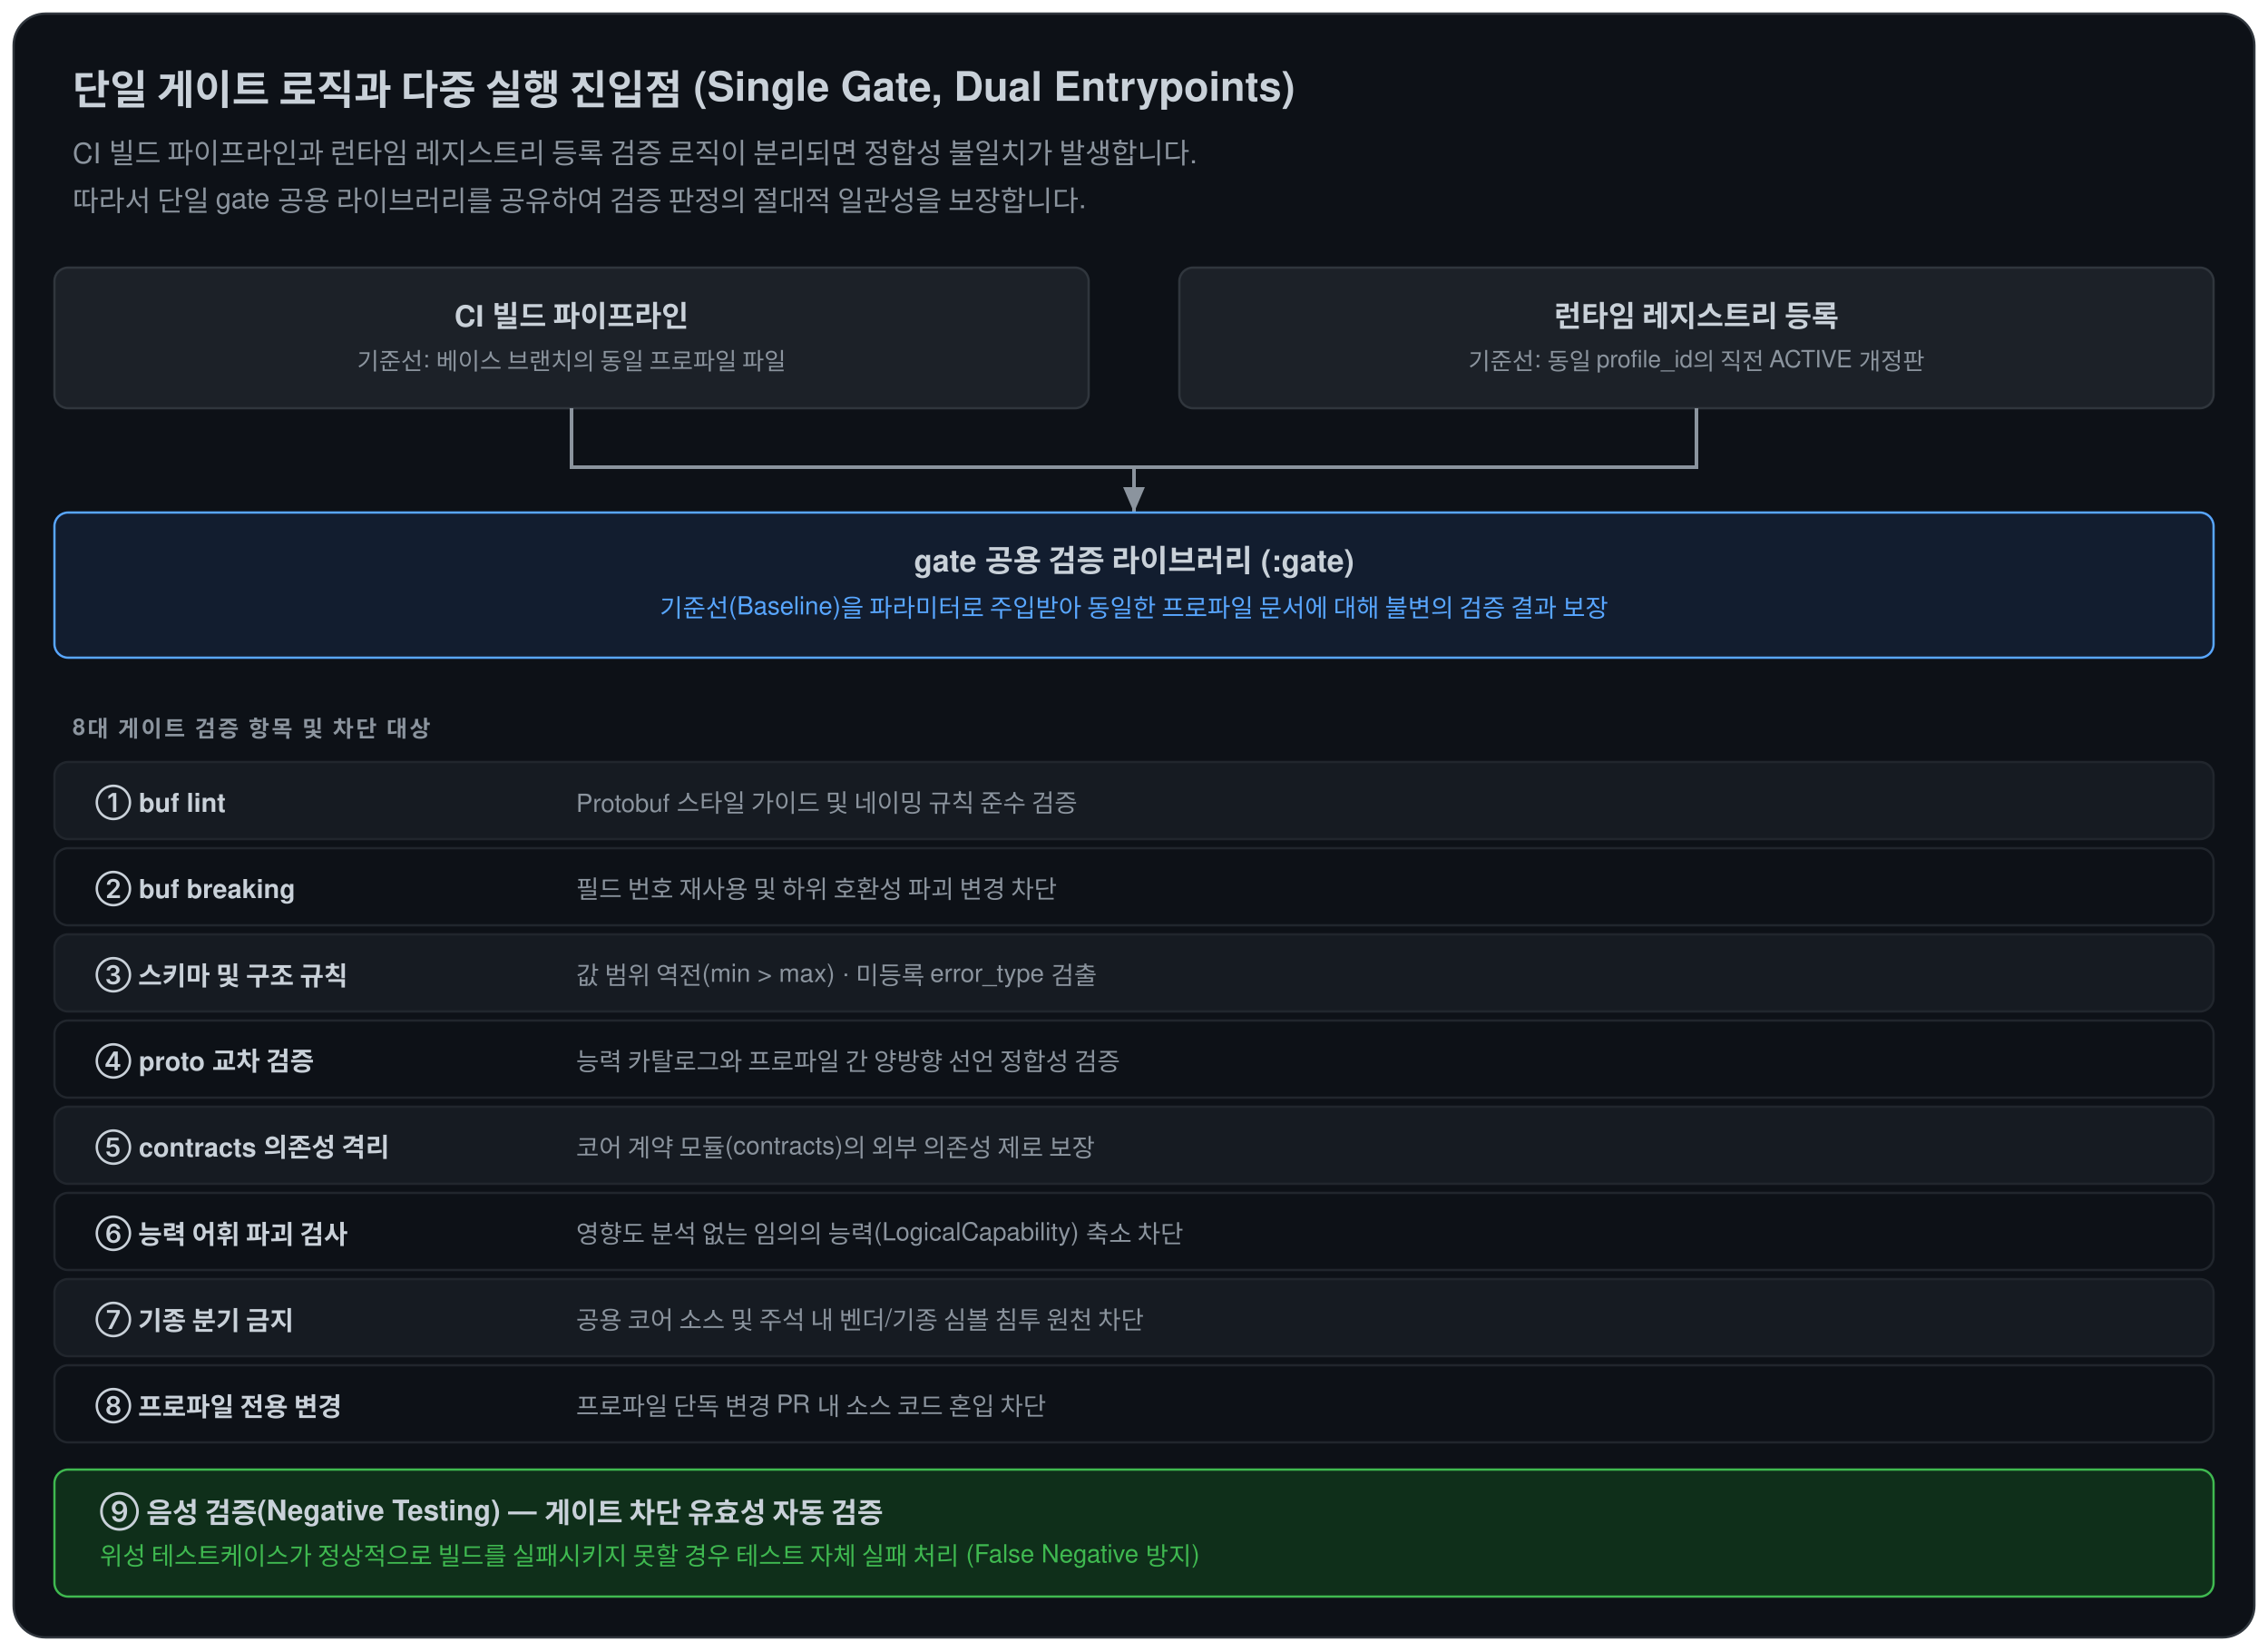
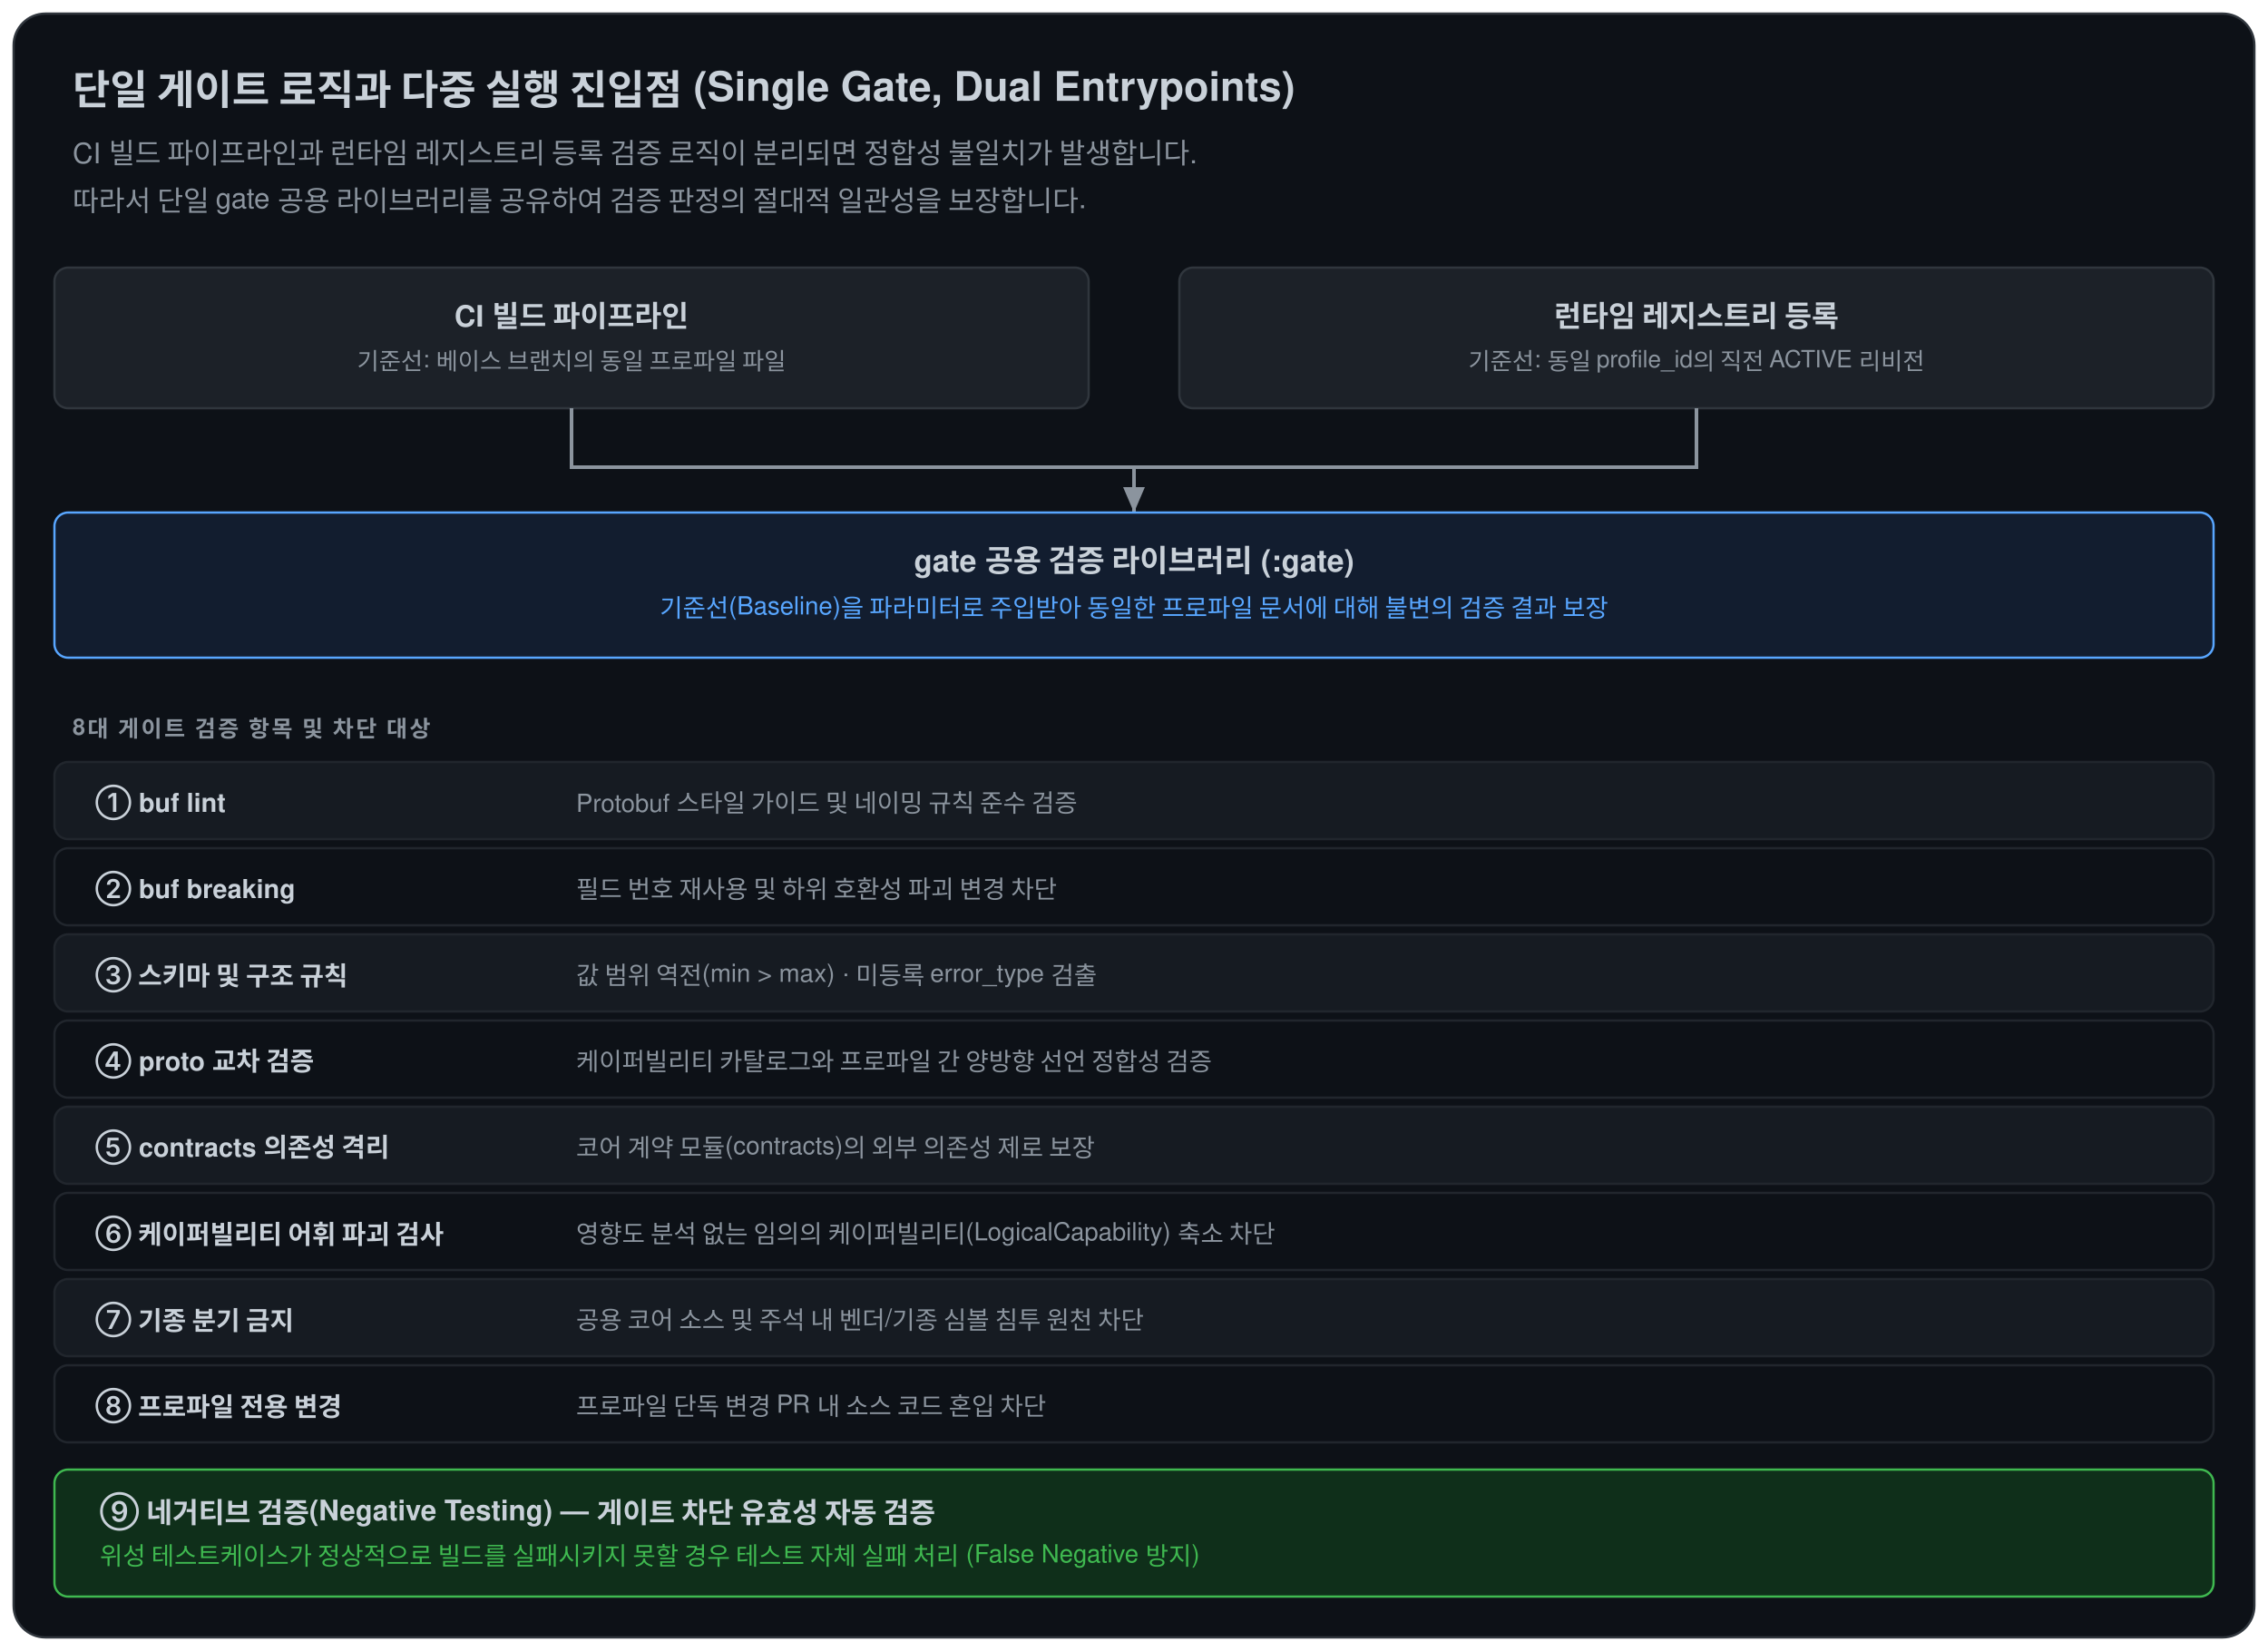
<svg xmlns="http://www.w3.org/2000/svg" width="1000" height="728" viewBox="0 0 1000 728" font-family="Malgun Gothic,Apple SD Gothic Neo,Noto Sans KR,Segoe UI,-apple-system,Helvetica,Arial,sans-serif">
  <defs>
    <marker id="am" markerWidth="9" markerHeight="9" refX="7" refY="3" orient="auto">
      <path d="M0,0 L7,3 L0,6 Z" fill="#8b949e" />
    </marker>
  </defs>
  <rect x="6" y="6" width="988" height="716" rx="14" fill="#0d1117" stroke="#30363d" />
  <text x="32" y="46" font-size="18" font-weight="600" fill="#c9d1d9">단일 게이트 로직과 다중 실행 진입점 (Single Gate, Dual Entrypoints)</text>
  <text x="32" y="72" font-size="12.5" fill="#8b949e">CI 빌드 파이프라인과 런타임 레지스트리 등록 검증 로직이 분리되면 정합성 불일치가 발생합니다.</text>
  <text x="32" y="93" font-size="12.5" fill="#8b949e">따라서 단일 gate 공용 라이브러리를 공유하여 검증 판정의 절대적 일관성을 보장합니다.</text>
  <rect x="24" y="118" width="456" height="62" rx="6" fill="#1c2128" stroke="#30363d" />
  <text x="252" y="144" font-size="13" font-weight="600" text-anchor="middle" fill="#c9d1d9">CI 빌드 파이프라인</text>
  <text x="252" y="163" font-size="10.5" text-anchor="middle" fill="#8b949e">기준선: 베이스 브랜치의 동일 프로파일 파일</text>
  <rect x="520" y="118" width="456" height="62" rx="6" fill="#1c2128" stroke="#30363d" />
  <text x="748" y="144" font-size="13" font-weight="600" text-anchor="middle" fill="#c9d1d9">런타임 레지스트리 등록</text>
-   <text x="748" y="163" font-size="10.5" text-anchor="middle" fill="#8b949e">기준선: 동일 profile_id의 직전 ACTIVE 개정판</text>
+   <text x="748" y="163" font-size="10.5" text-anchor="middle" fill="#8b949e">기준선: 동일 profile_id의 직전 ACTIVE 리비전</text>
  <polyline points="252,180 252,206 748,206 748,180" fill="none" stroke="#8b949e" stroke-width="1.6" />
  <polyline points="500,206 500,226" fill="none" stroke="#8b949e" stroke-width="1.6" marker-end="url(#am)" />
  <rect x="24" y="226" width="952" height="64" rx="6" fill="#121d2f" stroke="#58a6ff" />
  <text x="500" y="252" font-size="13.5" font-weight="600" text-anchor="middle" fill="#c9d1d9">gate 공용 검증 라이브러리 (:gate)</text>
  <text x="500" y="272" font-size="11" text-anchor="middle" fill="#58a6ff">기준선(Baseline)을 파라미터로 주입받아 동일한 프로파일 문서에 대해 불변의 검증 결과 보장</text>
  <text x="32" y="324" font-size="10" font-weight="700" letter-spacing="1" fill="#8b949e">8대 게이트 검증 항목 및 차단 대상</text>
  <rect x="24" y="336" width="952" height="34" rx="6" fill="#161b22" stroke="#21262d" />
  <text x="42" y="358" font-size="11.5" font-weight="600" fill="#c9d1d9">① buf lint</text>
  <text x="254" y="358" font-size="11" fill="#8b949e">Protobuf 스타일 가이드 및 네이밍 규칙 준수 검증</text>
  <rect x="24" y="374" width="952" height="34" rx="6" fill="#0d1117" stroke="#21262d" />
  <text x="42" y="396" font-size="11.5" font-weight="600" fill="#c9d1d9">② buf breaking</text>
  <text x="254" y="396" font-size="11" fill="#8b949e">필드 번호 재사용 및 하위 호환성 파괴 변경 차단</text>
  <rect x="24" y="412" width="952" height="34" rx="6" fill="#161b22" stroke="#21262d" />
  <text x="42" y="434" font-size="11.5" font-weight="600" fill="#c9d1d9">③ 스키마 및 구조 규칙</text>
  <text x="254" y="434" font-size="11" fill="#8b949e">값 범위 역전(min &gt; max) · 미등록 error_type 검출</text>
  <rect x="24" y="450" width="952" height="34" rx="6" fill="#0d1117" stroke="#21262d" />
  <text x="42" y="472" font-size="11.5" font-weight="600" fill="#c9d1d9">④ proto 교차 검증</text>
-   <text x="254" y="472" font-size="11" fill="#8b949e">능력 카탈로그와 프로파일 간 양방향 선언 정합성 검증</text>
+   <text x="254" y="472" font-size="11" fill="#8b949e">케이퍼빌리티 카탈로그와 프로파일 간 양방향 선언 정합성 검증</text>
  <rect x="24" y="488" width="952" height="34" rx="6" fill="#161b22" stroke="#21262d" />
  <text x="42" y="510" font-size="11.5" font-weight="600" fill="#c9d1d9">⑤ contracts 의존성 격리</text>
  <text x="254" y="510" font-size="11" fill="#8b949e">코어 계약 모듈(contracts)의 외부 의존성 제로 보장</text>
  <rect x="24" y="526" width="952" height="34" rx="6" fill="#0d1117" stroke="#21262d" />
-   <text x="42" y="548" font-size="11.5" font-weight="600" fill="#c9d1d9">⑥ 능력 어휘 파괴 검사</text>
-   <text x="254" y="548" font-size="11" fill="#8b949e">영향도 분석 없는 임의의 능력(LogicalCapability) 축소 차단</text>
+   <text x="42" y="548" font-size="11.5" font-weight="600" fill="#c9d1d9">⑥ 케이퍼빌리티 어휘 파괴 검사</text>
+   <text x="254" y="548" font-size="11" fill="#8b949e">영향도 분석 없는 임의의 케이퍼빌리티(LogicalCapability) 축소 차단</text>
  <rect x="24" y="564" width="952" height="34" rx="6" fill="#161b22" stroke="#21262d" />
  <text x="42" y="586" font-size="11.5" font-weight="600" fill="#c9d1d9">⑦ 기종 분기 금지</text>
  <text x="254" y="586" font-size="11" fill="#8b949e">공용 코어 소스 및 주석 내 벤더/기종 심볼 침투 원천 차단</text>
  <rect x="24" y="602" width="952" height="34" rx="6" fill="#0d1117" stroke="#21262d" />
  <text x="42" y="624" font-size="11.5" font-weight="600" fill="#c9d1d9">⑧ 프로파일 전용 변경</text>
  <text x="254" y="624" font-size="11" fill="#8b949e">프로파일 단독 변경 PR 내 소스 코드 혼입 차단</text>
  <rect x="24" y="648" width="952" height="56" rx="6" fill="#0f2f1a" stroke="#3fb950" />
-   <text x="44" y="671" font-size="12.5" font-weight="600" fill="#c9d1d9">⑨ 음성 검증(Negative Testing) — 게이트 차단 유효성 자동 검증</text>
+   <text x="44" y="671" font-size="12.5" font-weight="600" fill="#c9d1d9">⑨ 네거티브 검증(Negative Testing) — 게이트 차단 유효성 자동 검증</text>
  <text x="44" y="690" font-size="11" fill="#3fb950">위성 테스트케이스가 정상적으로 빌드를 실패시키지 못할 경우 테스트 자체 실패 처리 (False Negative 방지)</text>
</svg>
